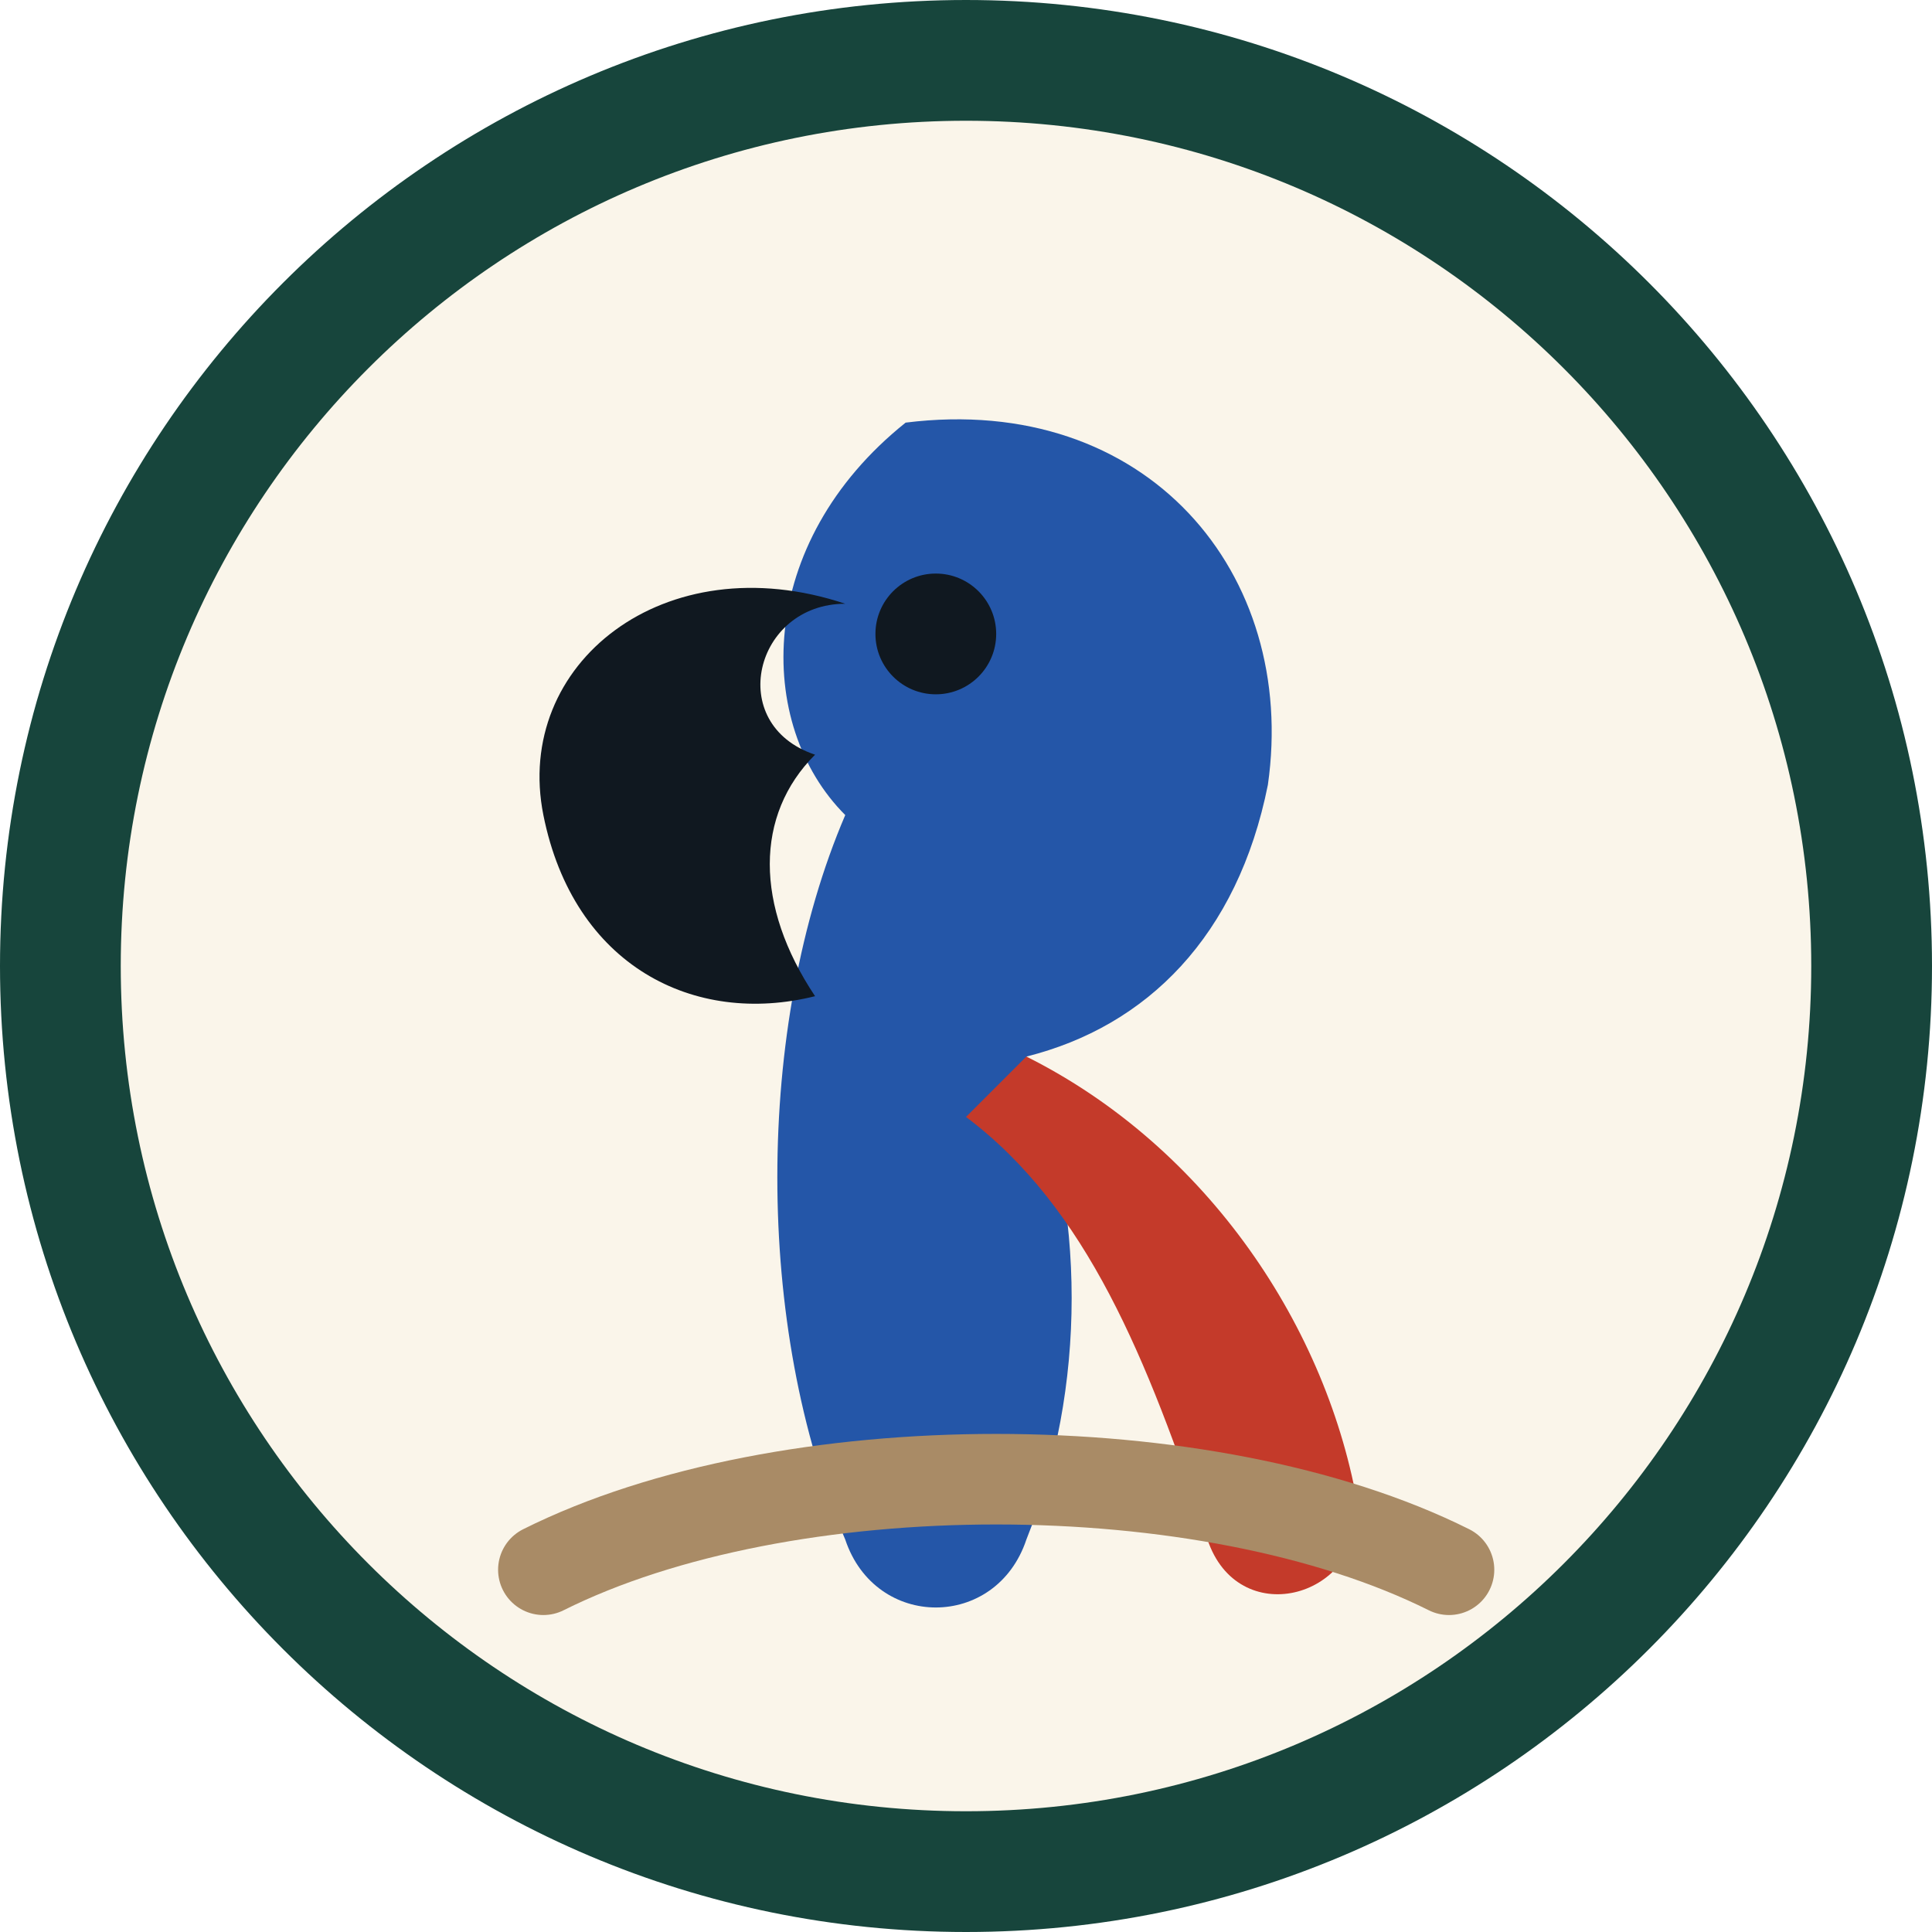
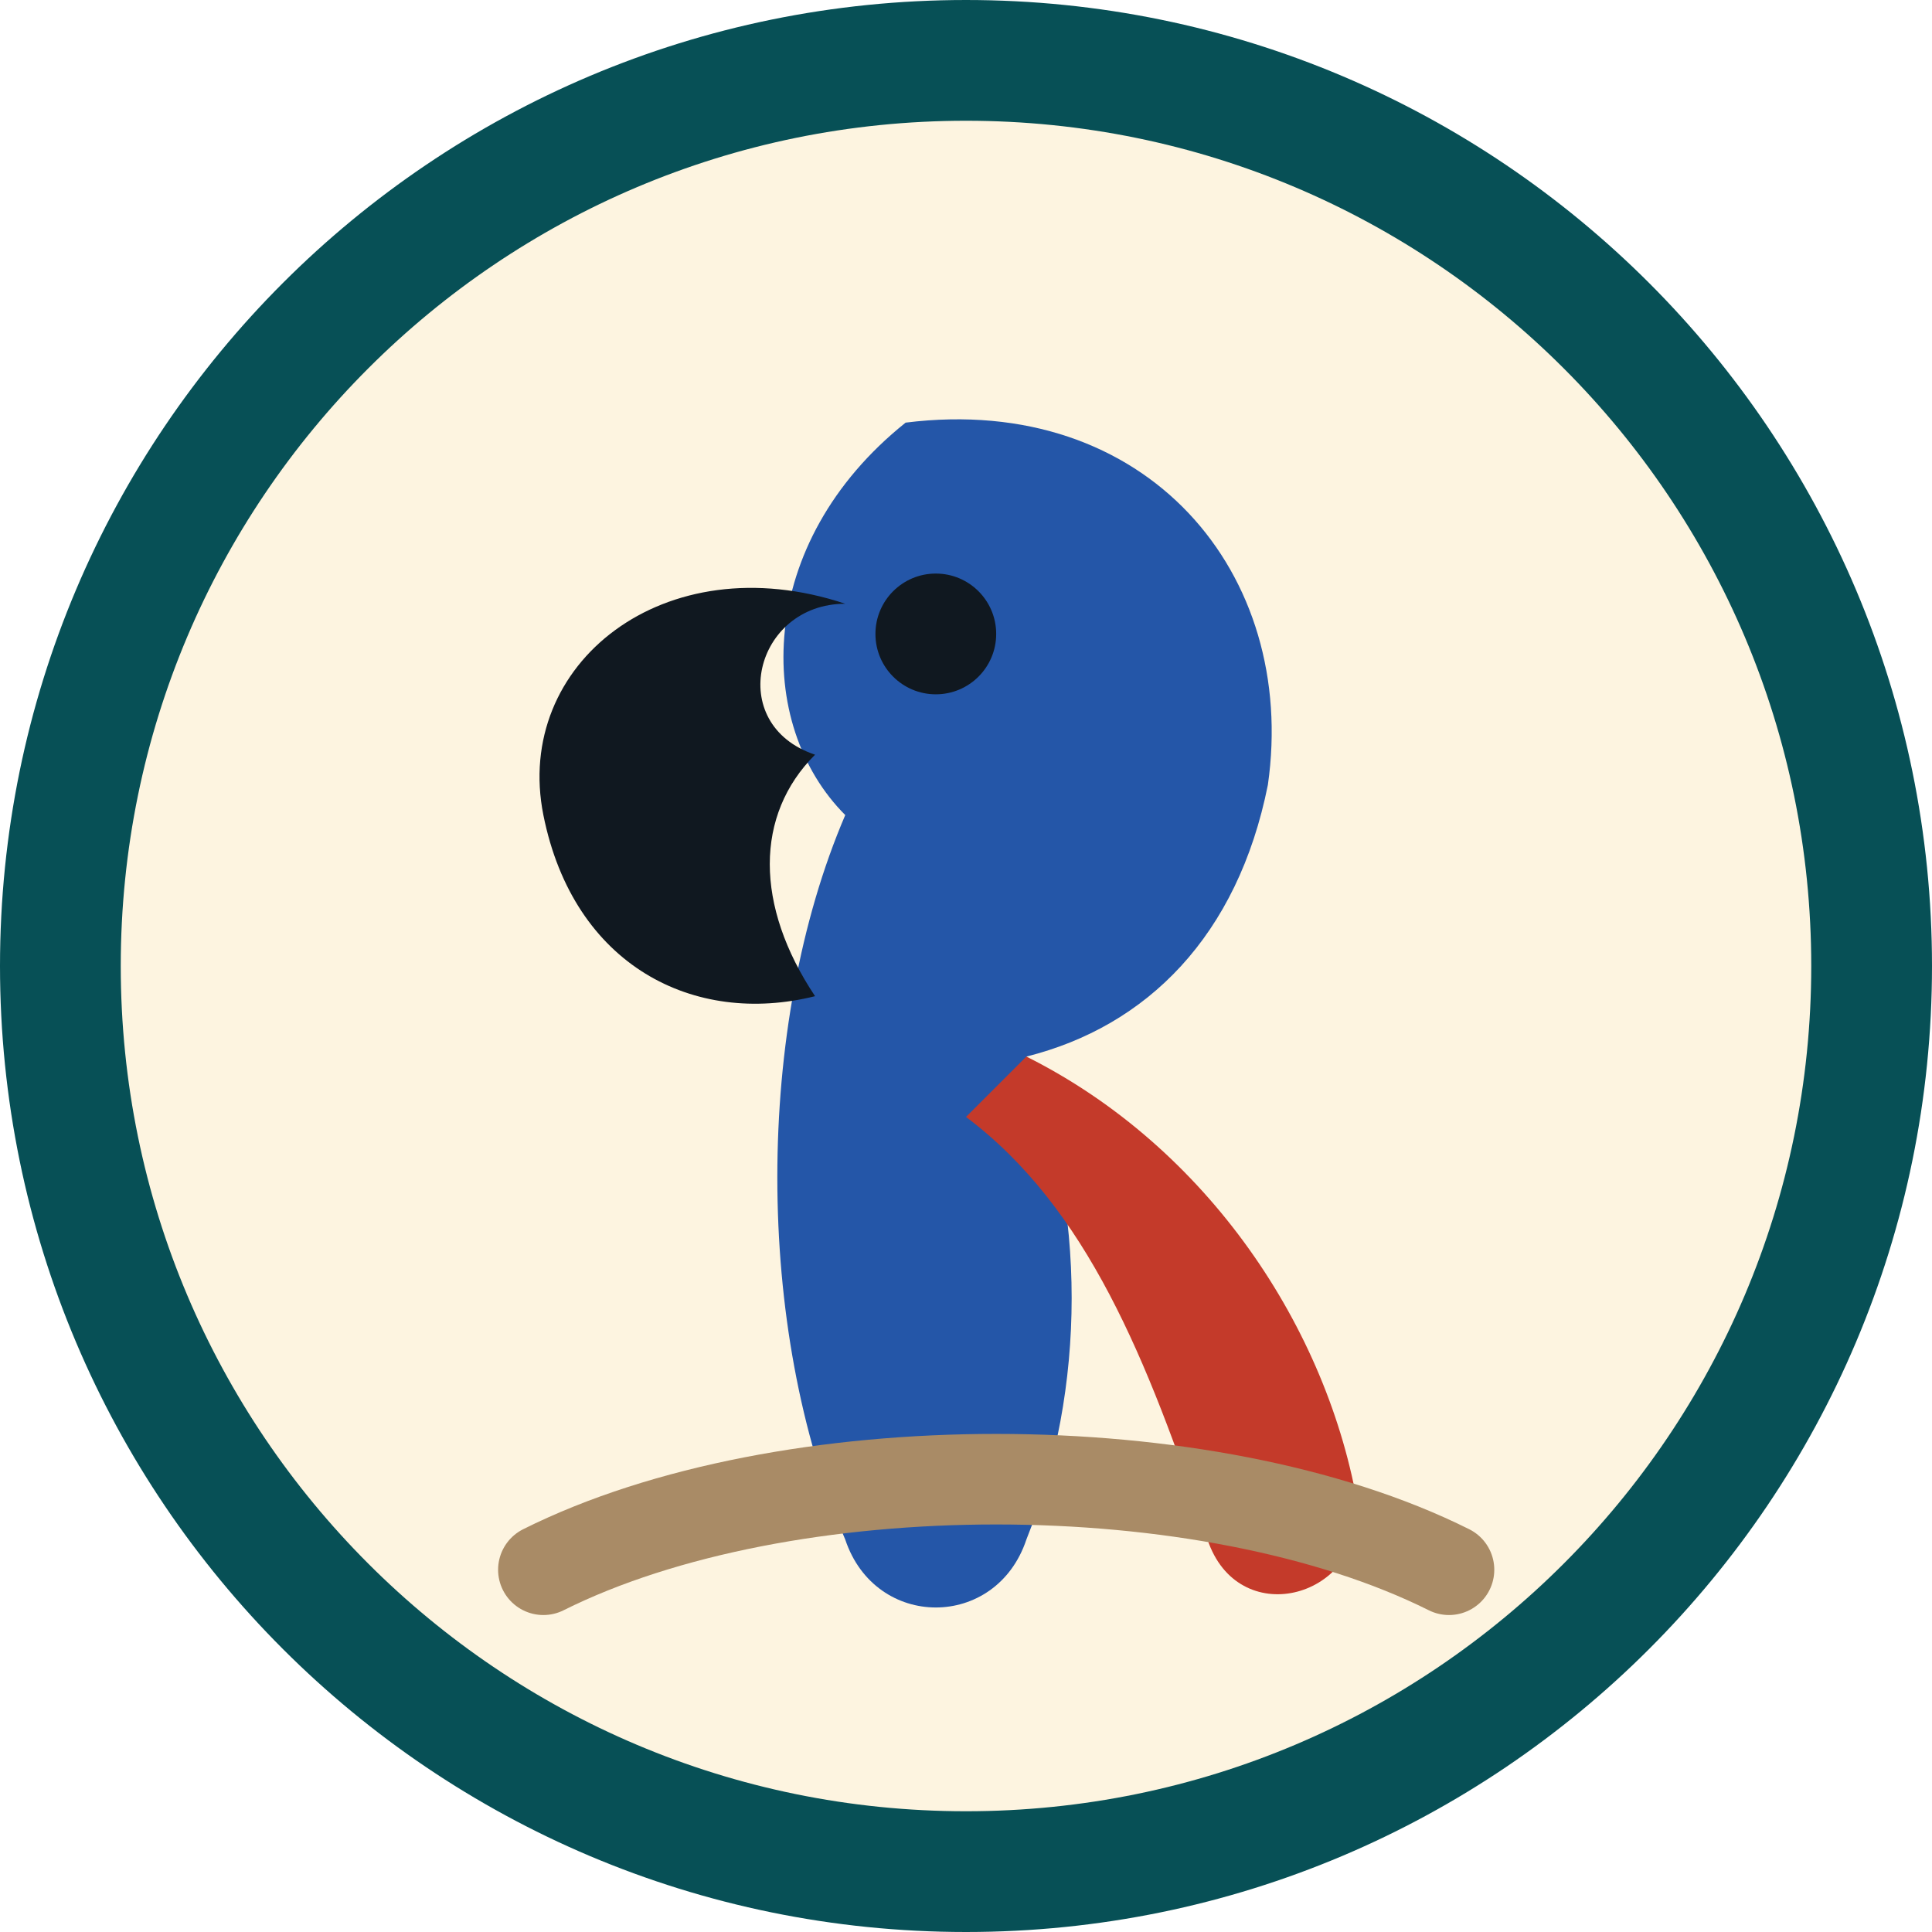
<svg xmlns="http://www.w3.org/2000/svg" viewBox="0 0 64 64">
-   <circle cx="32" cy="32" r="30" fill="#faf5ea" />
-   <circle cx="32" cy="32" r="30" fill="none" stroke="#17453c" stroke-width="4" />
+   <circle cx="32" cy="32" r="30" fill="#fdf4e0" />
+   <circle cx="32" cy="32" r="30" fill="none" stroke="#075056" stroke-width="4" />
  <path d="M 30 14 C 38 13, 43 19, 42 26 C 41 31, 38 34, 34 35 C 36 40, 36 46, 34 51 C 33 54, 29 54, 28 51 C 25 44, 25 34, 28 27 C 25 24, 25 18, 30 14 Z" fill="#2456a8" />
  <path d="M 34 35 C 40 38, 44 44, 45 50 C 45 53, 41 54, 40 51 C 38 45, 36 40, 32 37 Z" fill="#c43a2a" />
  <path d="M 28 20 C 22 18, 17 22, 18 27 C 19 32, 23 34, 27 33 C 25 30, 25 27, 27 25 C 24 24, 25 20, 28 20 Z" fill="#101820" />
  <circle cx="31" cy="21" r="2" fill="#101820" />
  <path d="M 18 52 C 26 48, 40 48, 48 52" fill="none" stroke="#a98b66" stroke-width="3" stroke-linecap="round" />
</svg>
